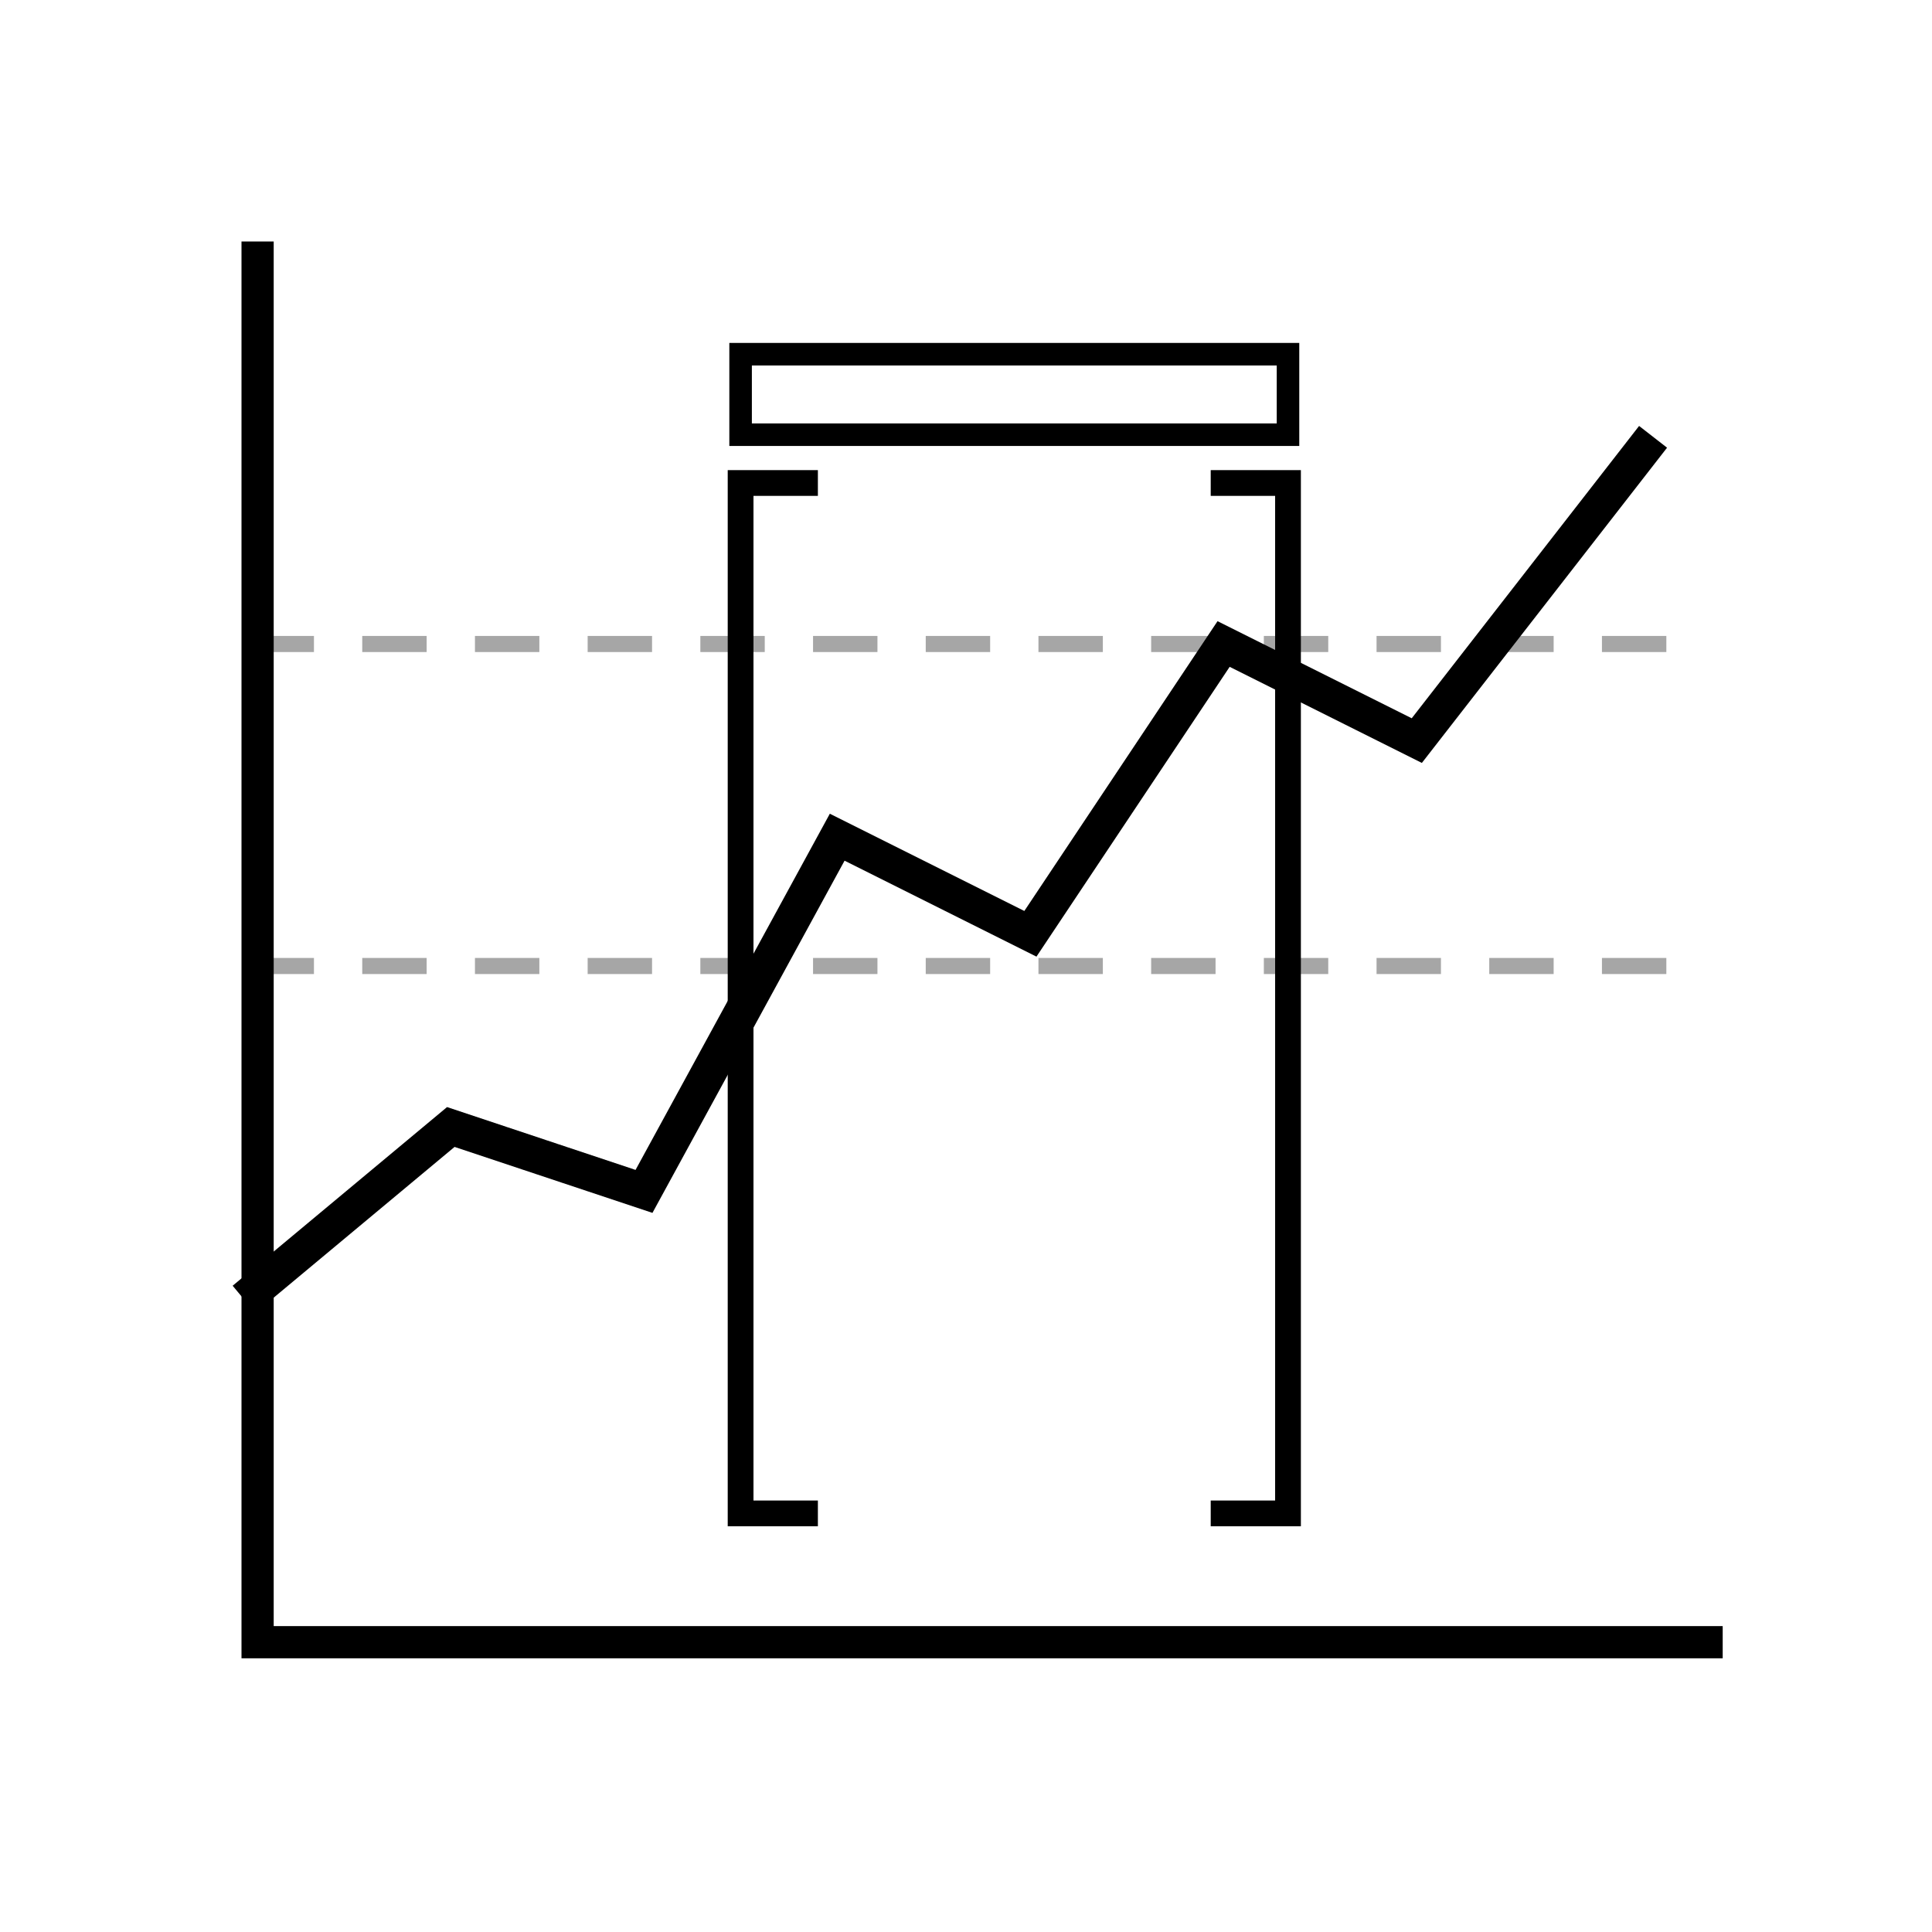
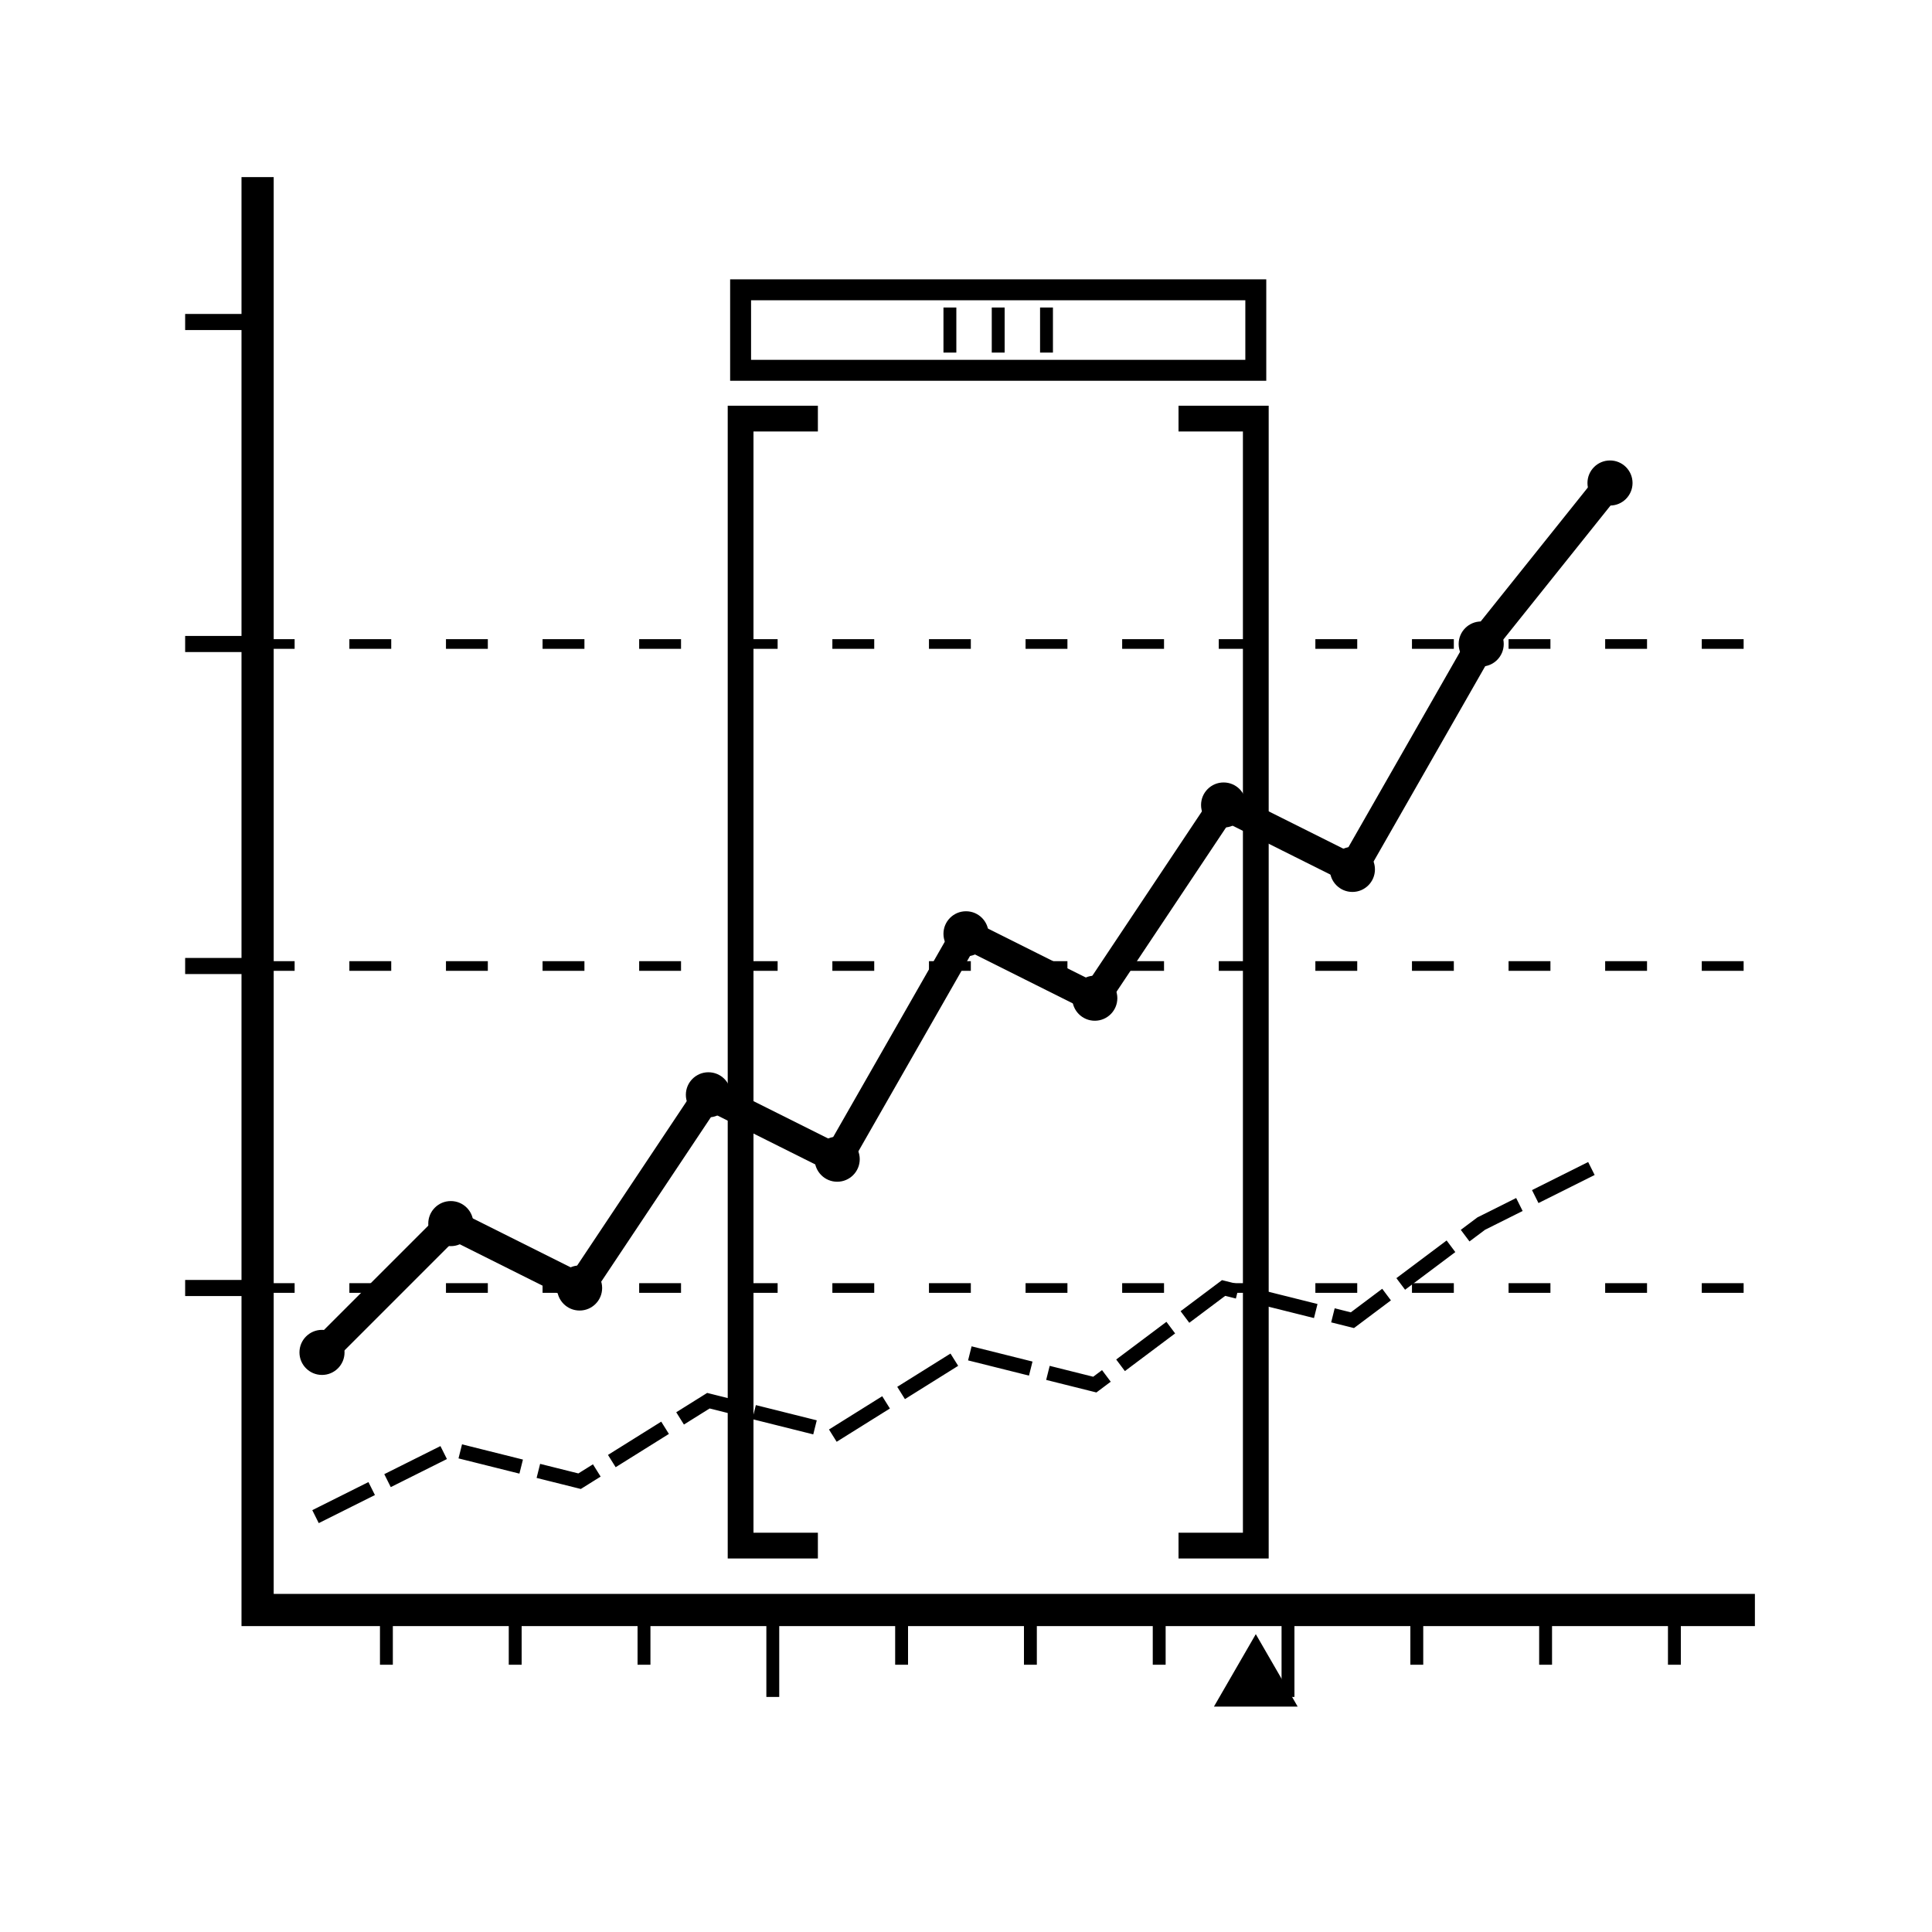
<svg xmlns="http://www.w3.org/2000/svg" viewBox="0 0 120 120" aria-hidden="true" focusable="false">
-   <g fill="none" stroke="currentColor" stroke-width="2" stroke-linecap="square">
-     <path d="M16 16v86h90" />
-     <path d="M16 60h90M16 40h90" stroke-width="1" opacity=".35" stroke-dasharray="3 4" />
-     <path d="M16 80L28 70L40 74L52 52L64 58L76 40L88 46L102 28" stroke-width="2.2" />
+   <g fill="none" stroke="currentColor" stroke-width="2" stroke-linecap="square" stroke-linejoin="miter">
+     <path d="M16 40H108M16 60H108M16 80H108" stroke-width="0.6" stroke-dasharray="2 4" />
+     <path d="M16 12V100H108" stroke-width="2" />
+     <path d="M12 20h4M12 40h4M12 60h4M12 80h4" stroke-width="1" />
+     <path d="M24 100v3M32 100v3M40 100v3M48 100v5M56 100v3M64 100v3M72 100v3M80 100v5M88 100v3M96 100v3M104 100v3" stroke-width="0.8" />
+     <path d="M20 94 L28 90 L36 92 L44 87 L52 89 L60 84 L68 86 L76 80 L84 82 L92 76 L100 72" stroke-width="0.9" stroke-dasharray="3 2" />
+     <path d="M20 84 L28 76 L36 80 L44 68 L52 72 L60 58 L68 62 L76 50 L84 54 L92 40 L100 30" stroke-width="1.8" />
+     <circle cx="20" cy="84" r="1.4" fill="currentColor" stroke="none" />
+     <circle cx="28" cy="76" r="1.4" fill="currentColor" stroke="none" />
+     <circle cx="36" cy="80" r="1.4" fill="currentColor" stroke="none" />
+     <circle cx="44" cy="68" r="1.4" fill="currentColor" stroke="none" />
+     <circle cx="52" cy="72" r="1.4" fill="currentColor" stroke="none" />
+     <circle cx="60" cy="58" r="1.4" fill="currentColor" stroke="none" />
+     <circle cx="68" cy="62" r="1.4" fill="currentColor" stroke="none" />
+     <circle cx="76" cy="50" r="1.4" fill="currentColor" stroke="none" />
+     <circle cx="84" cy="54" r="1.4" fill="currentColor" stroke="none" />
+     <circle cx="92" cy="40" r="1.4" fill="currentColor" stroke="none" />
+     <circle cx="100" cy="30" r="1.4" fill="currentColor" stroke="none" />
    <g class="mi-slide">
-       <path d="M50 30h-4v64h4M76 30h4v64h-4" stroke-width="1.6" />
-       <rect class="hot" x="46" y="22" width="34" height="5" stroke-width="1.4" />
+       <path d="M50 26h-4v70h4M74 26h4v70h-4" stroke-width="1.6" />
+       <rect class="hot" x="46" y="18" width="32" height="5" stroke-width="1.3" />
+       <path d="M59 19.5v2M62 19.5v2M65 19.5v2" stroke-width="0.8" />
+       <path d="M78 101.5l2.6 4.5h-5.2z" fill="currentColor" stroke="none" />
    </g>
  </g>
</svg>
